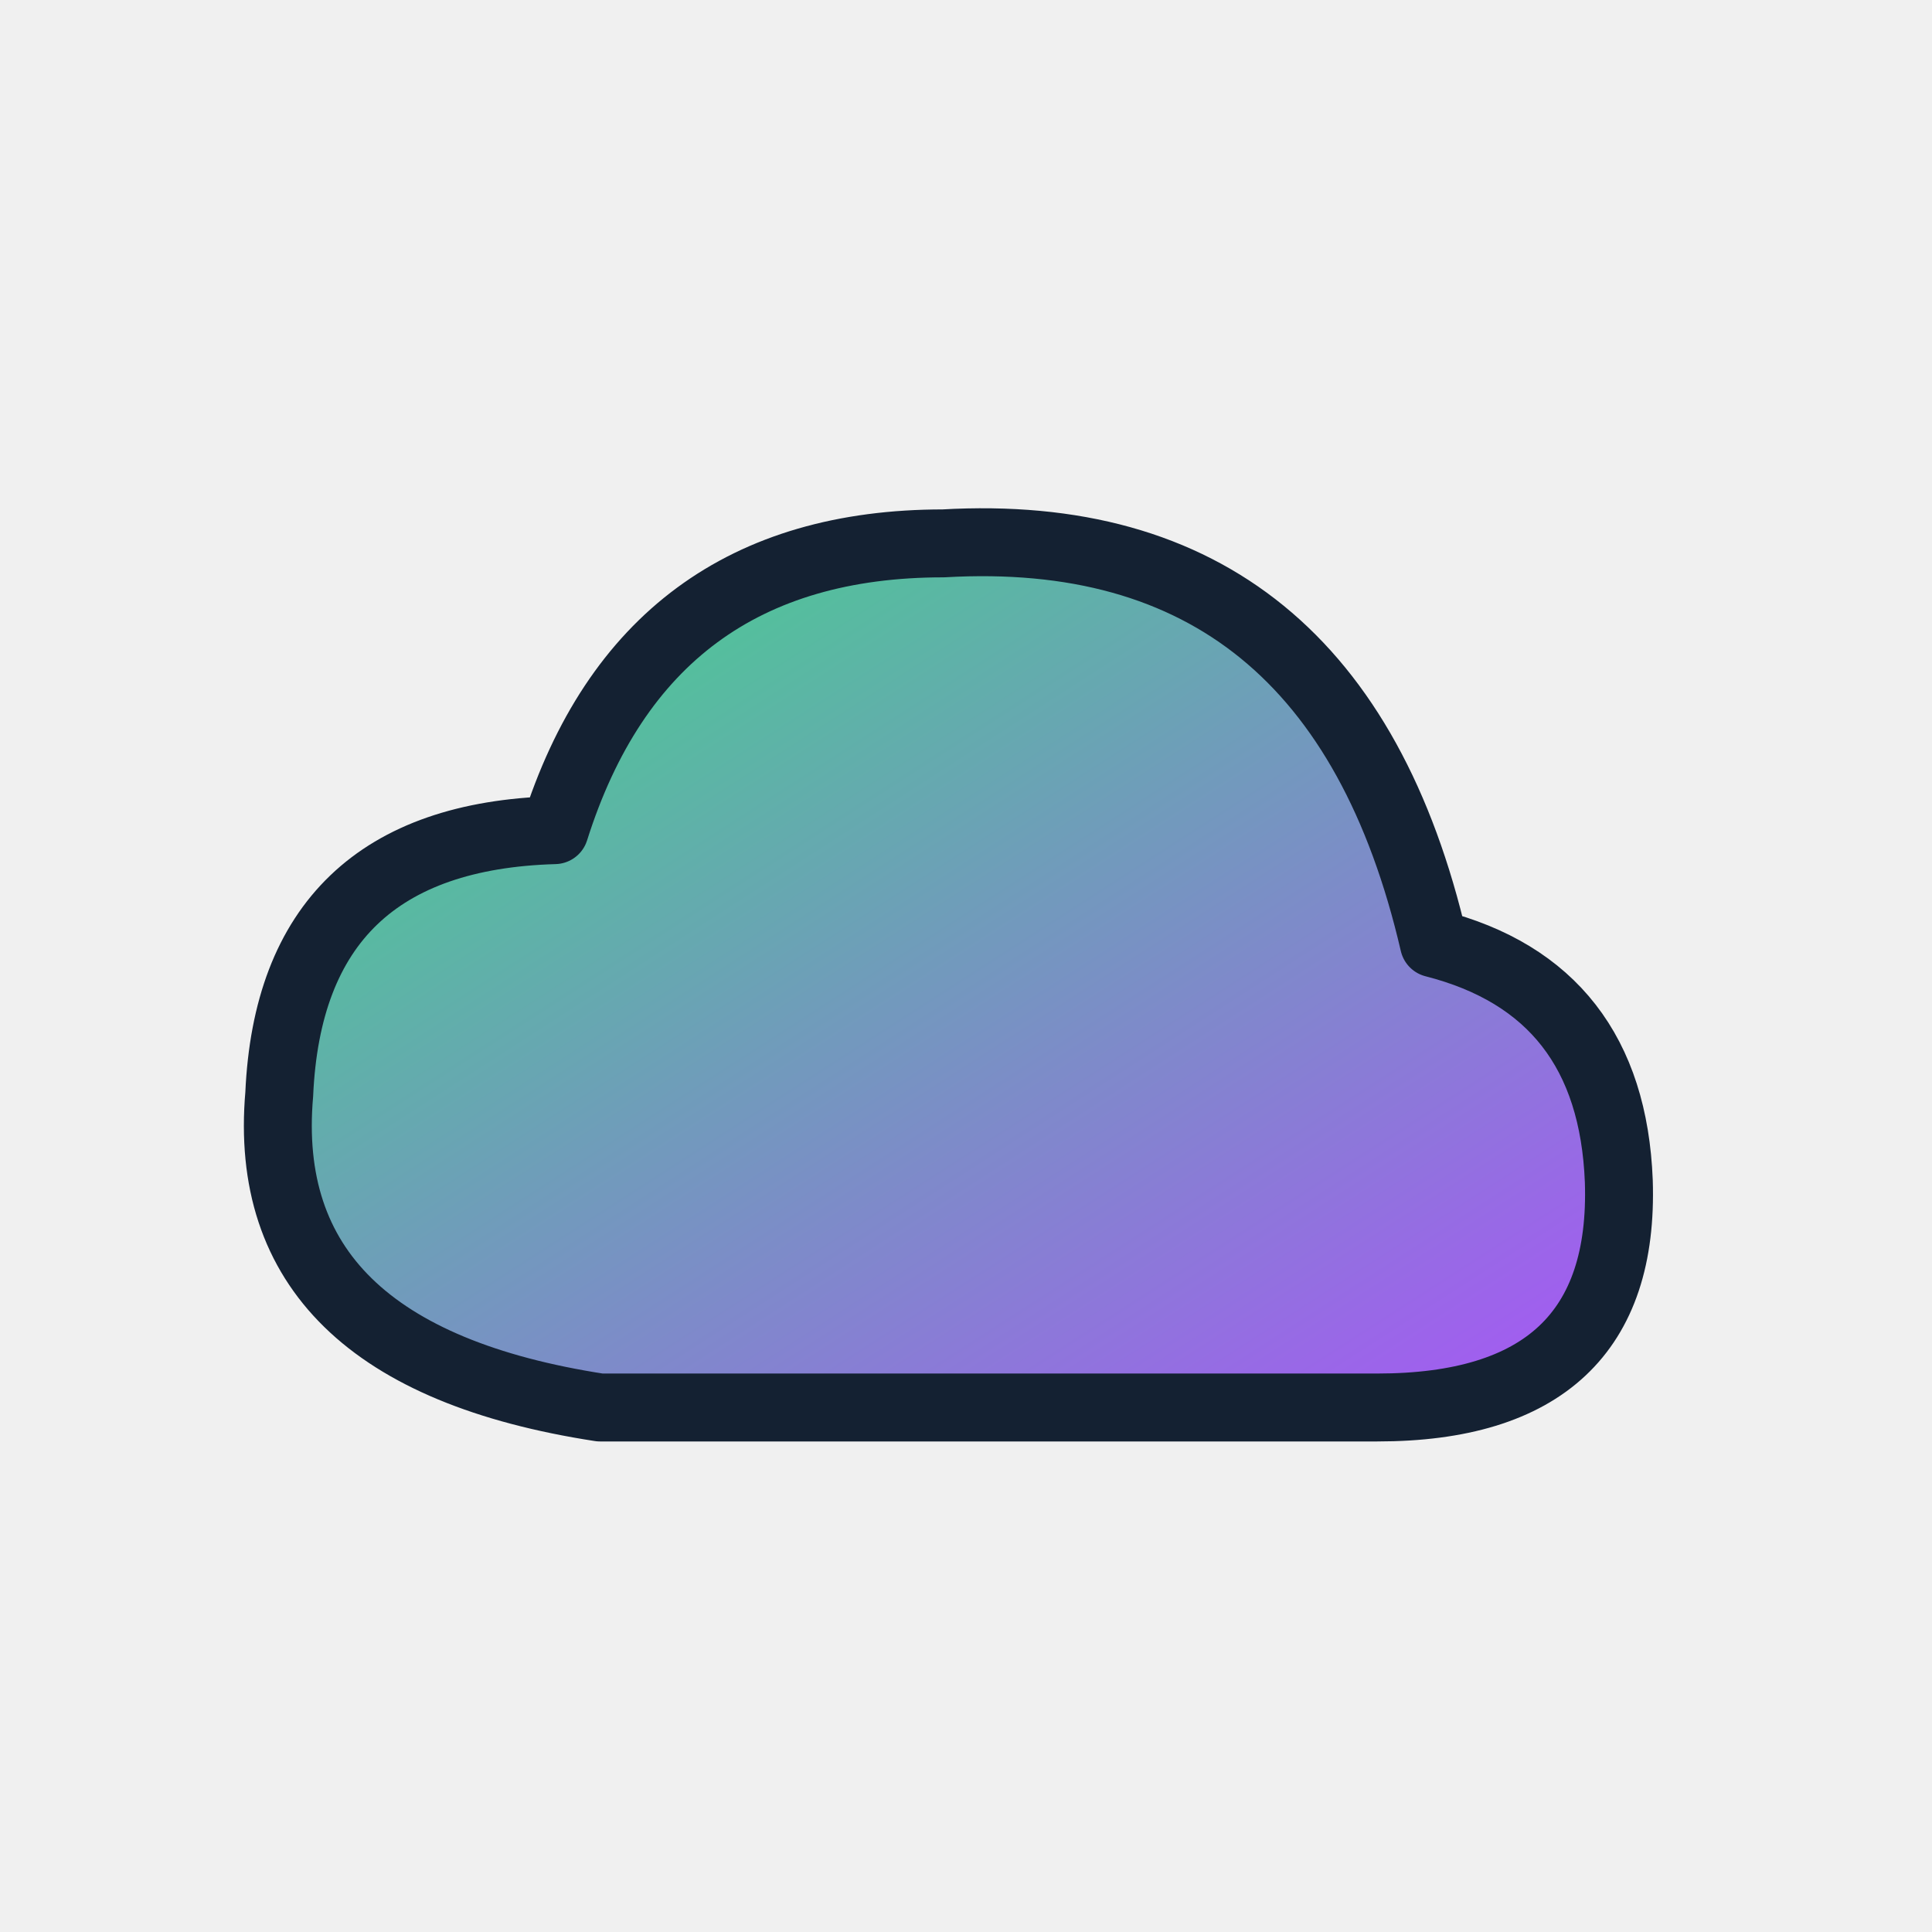
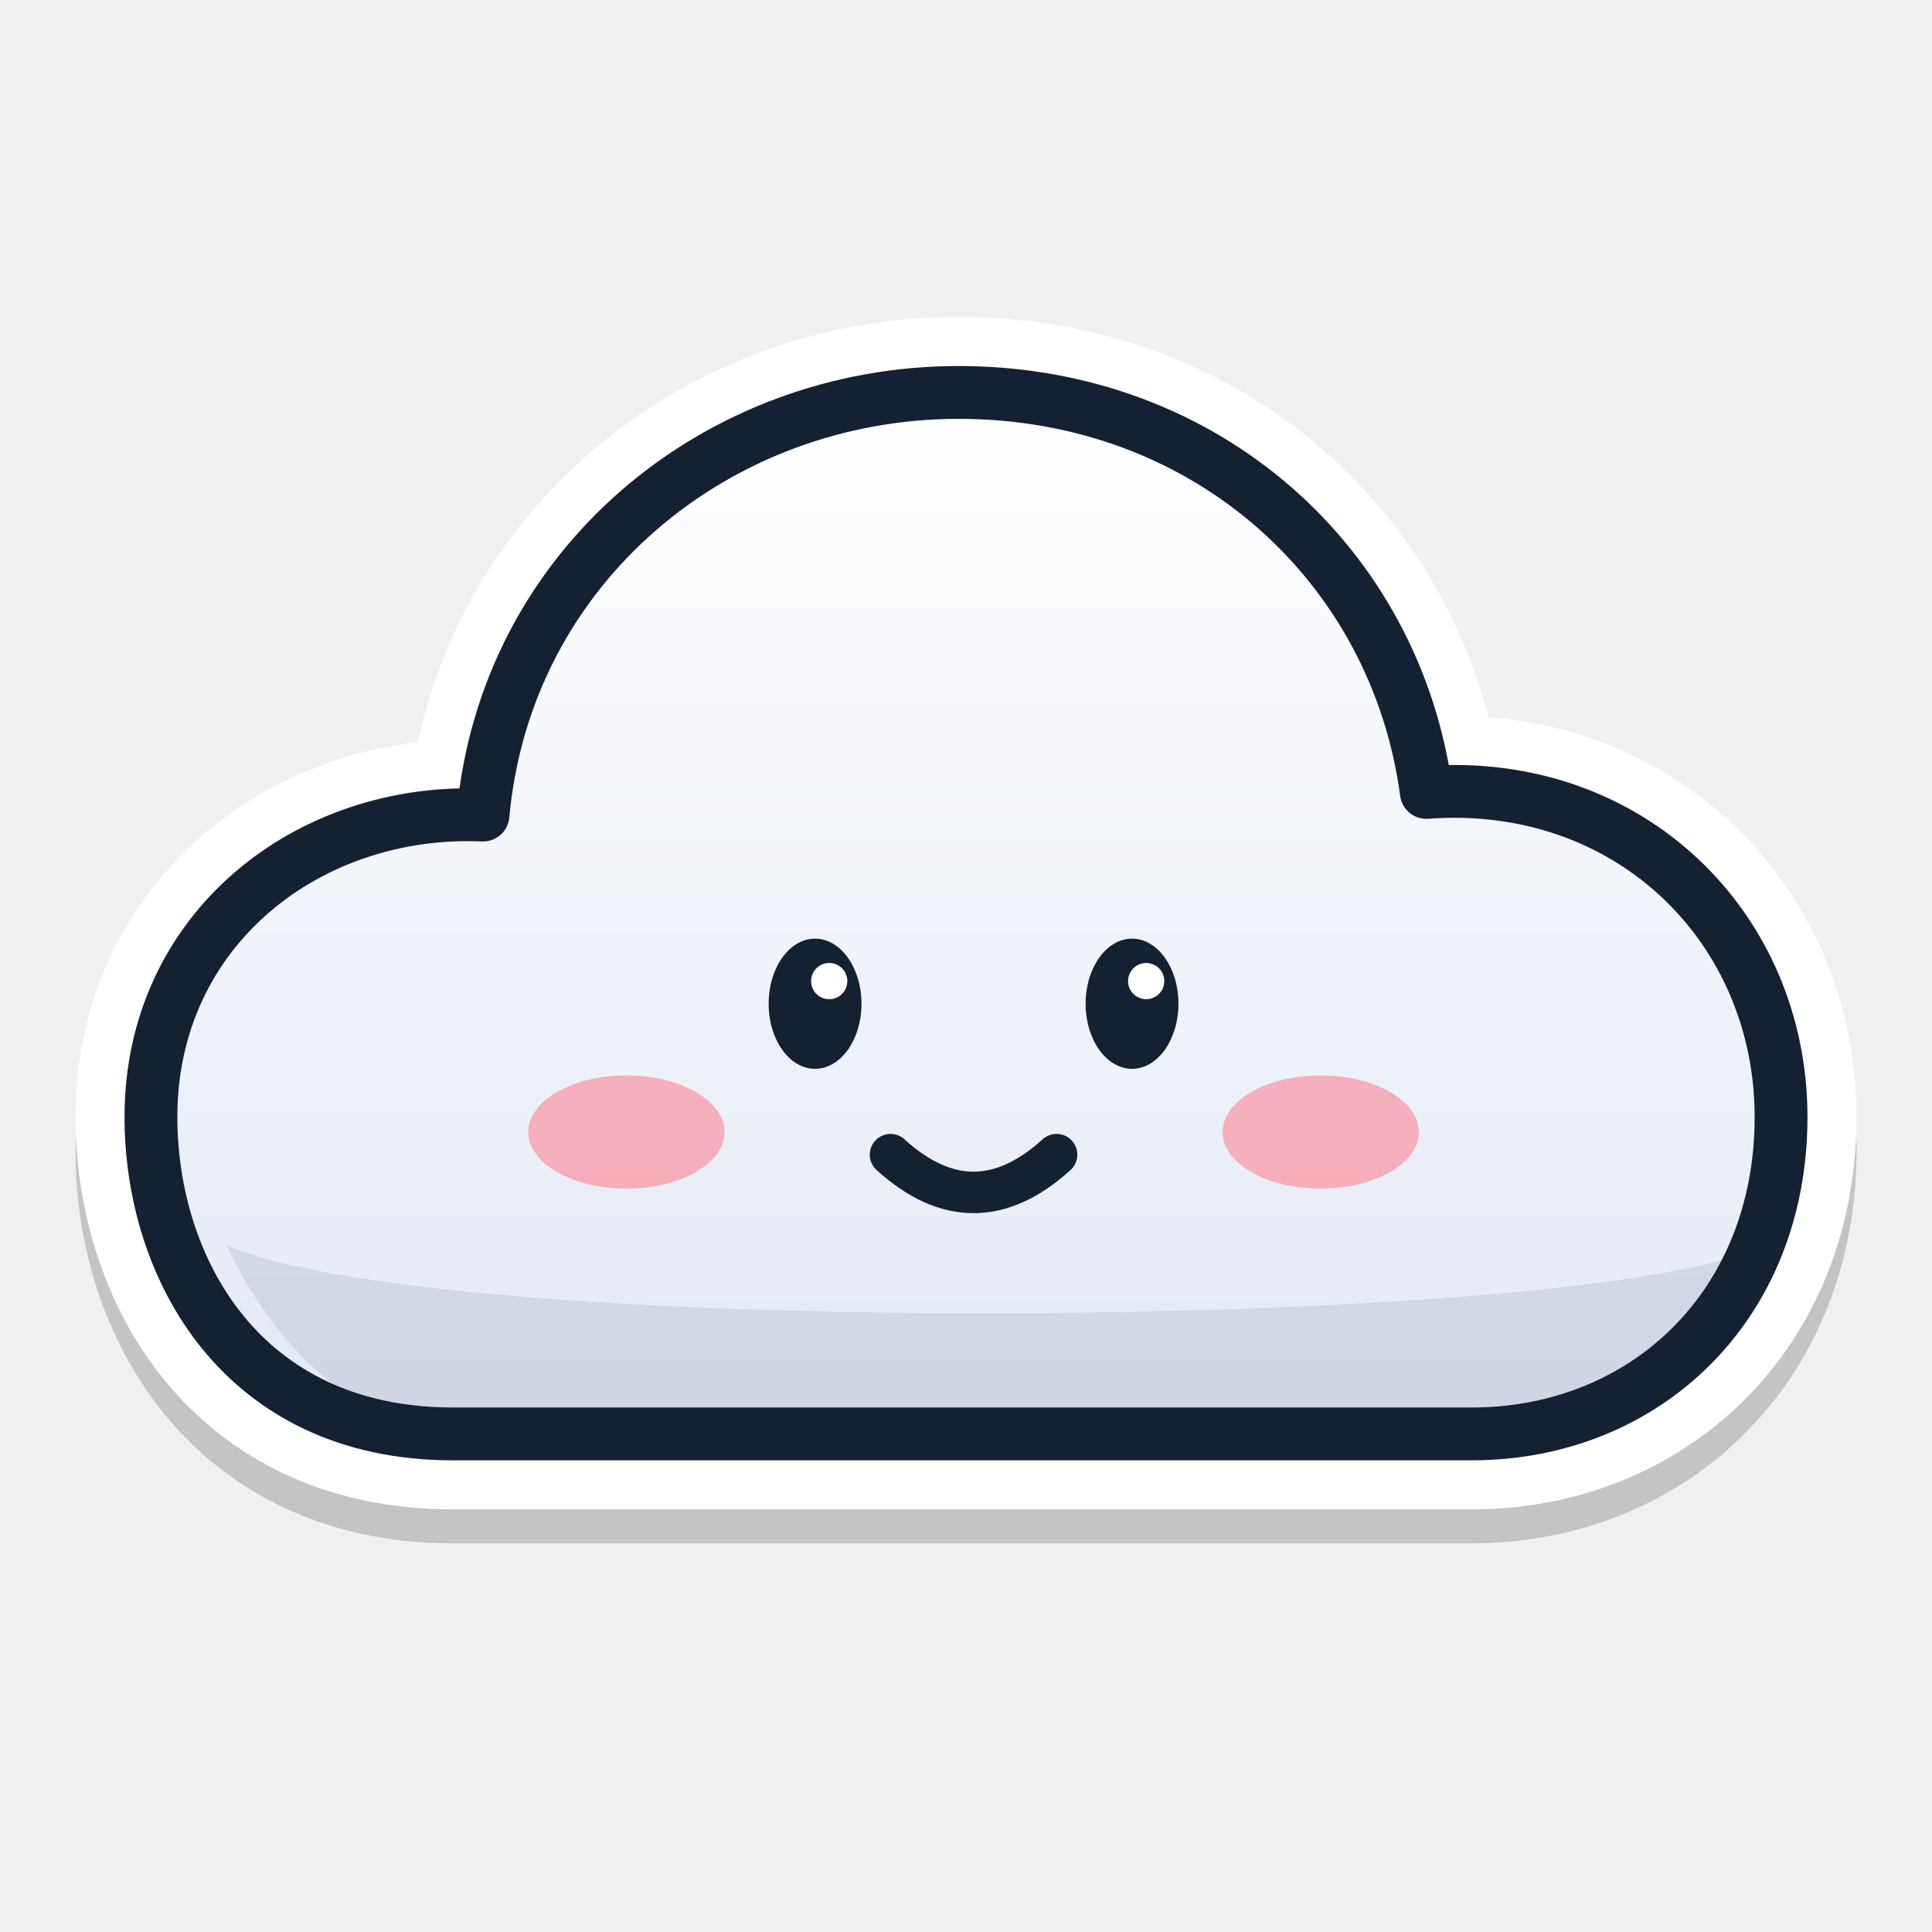
- <svg xmlns="http://www.w3.org/2000/svg" width="512" height="512" viewBox="0 0 512 512" role="img" aria-label="Nuage">
+ <svg xmlns="http://www.w3.org/2000/svg" width="512" height="512" viewBox="0 0 512 512" role="img" aria-labelledby="nxs05-nuage-t">
  <defs>
-     <linearGradient id="spectrum" x1="0" x2="1" y1="0" y2="1">
-       <stop stop-color="#3DDC84" />
-       <stop offset="1" stop-color="#A855F7" />
+     <linearGradient id="spectrum" x1="0" y1="0" x2="0" y2="1">
+       <stop offset="0" stop-color="#FFFFFF" />
+       <stop offset="1" stop-color="#E3E9F5" />
    </linearGradient>
  </defs>
+   <g transform="translate(0 9)" opacity=".2" stroke-linecap="round" stroke-linejoin="round">
+     <path d="M120 380 C64 380 40 336 40 296 C40 246 82 214 128 216 C134 150 190 104 254 104 C320 104 370 150 378 210 C432 206 472 246 472 296 C472 346 436 380 390 380Z" fill="#0B1220" stroke="#0B1220" style="stroke-width:40" />
+   </g>
  <g stroke-linecap="round" stroke-linejoin="round">
-     <path d="M159 373H365Q431 373 429 313Q427 262 380 250Q354 138 250 144Q171 144 147 220Q77 222 74 290Q68 359 159 373Z" fill="url(#spectrum)" stroke="#142132" stroke-width="18" />
+     <path d="M120 380 C64 380 40 336 40 296 C40 246 82 214 128 216 C134 150 190 104 254 104 C320 104 370 150 378 210 C432 206 472 246 472 296 C472 346 436 380 390 380Z" fill="#FFFFFF" stroke="#FFFFFF" style="stroke-width:40" />
+   </g>
+   <g stroke-linecap="round" stroke-linejoin="round">
+     <path d="M120 380 C64 380 40 336 40 296 C40 246 82 214 128 216 C134 150 190 104 254 104 C320 104 370 150 378 210 C432 206 472 246 472 296 C472 346 436 380 390 380Z" fill="url(#spectrum)" stroke="#142132" stroke-width="14" />
+     <path d="M60 330 C80 372 110 380 120 380 H390 C430 380 456 356 466 330 C430 352 120 356 60 330Z" opacity=".1" fill="#142132" stroke="none" />
+     <ellipse cx="216" cy="266" rx="12.3" ry="17.25" fill="#142132" stroke="none" />
+     <circle cx="219.75" cy="260.0" r="4.8" fill="#FFFFFF" stroke="none" />
+     <ellipse cx="300" cy="266" rx="12.3" ry="17.25" fill="#142132" stroke="none" />
+     <circle cx="303.75" cy="260.0" r="4.8" fill="#FFFFFF" stroke="none" />
+     <path d="M236 306 Q258 326 280 306" stroke="#142132" stroke-width="11" fill="none" />
+     <ellipse cx="166" cy="300" rx="26" ry="15" fill="#FF7A8A" opacity=".55" stroke="none" />
+     <ellipse cx="350" cy="300" rx="26" ry="15" fill="#FF7A8A" opacity=".55" stroke="none" />
  </g>
</svg>
